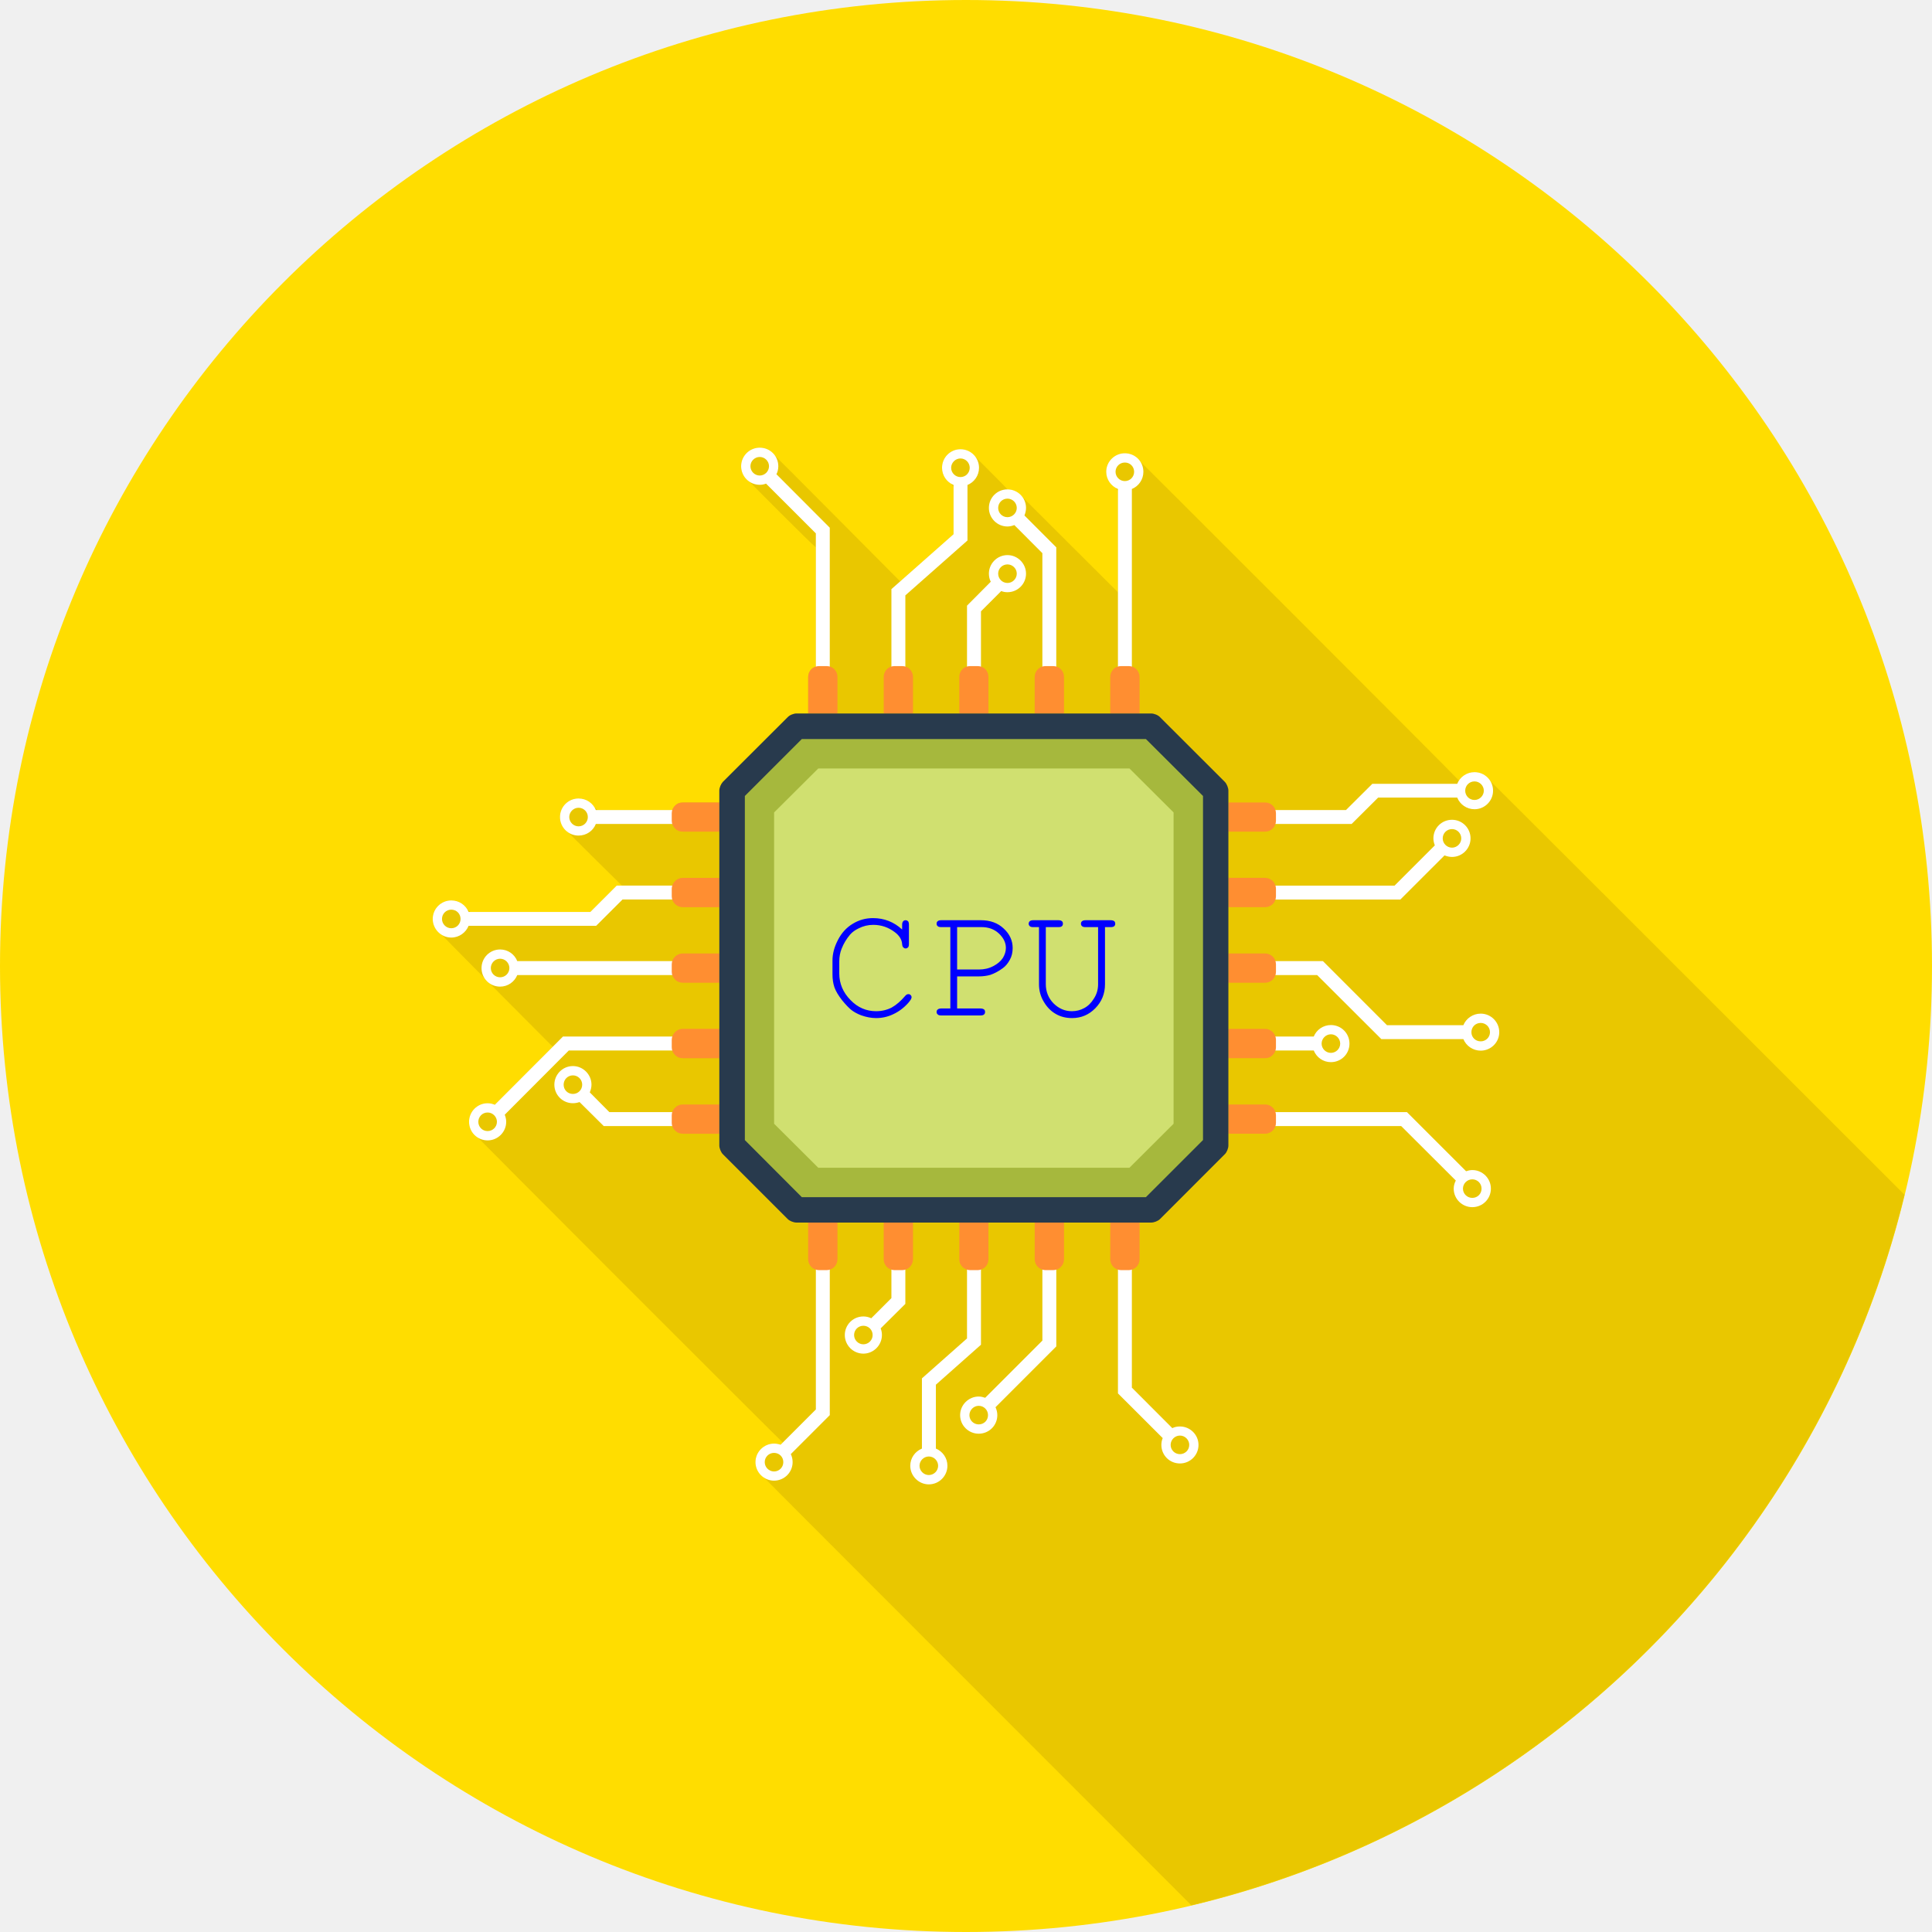
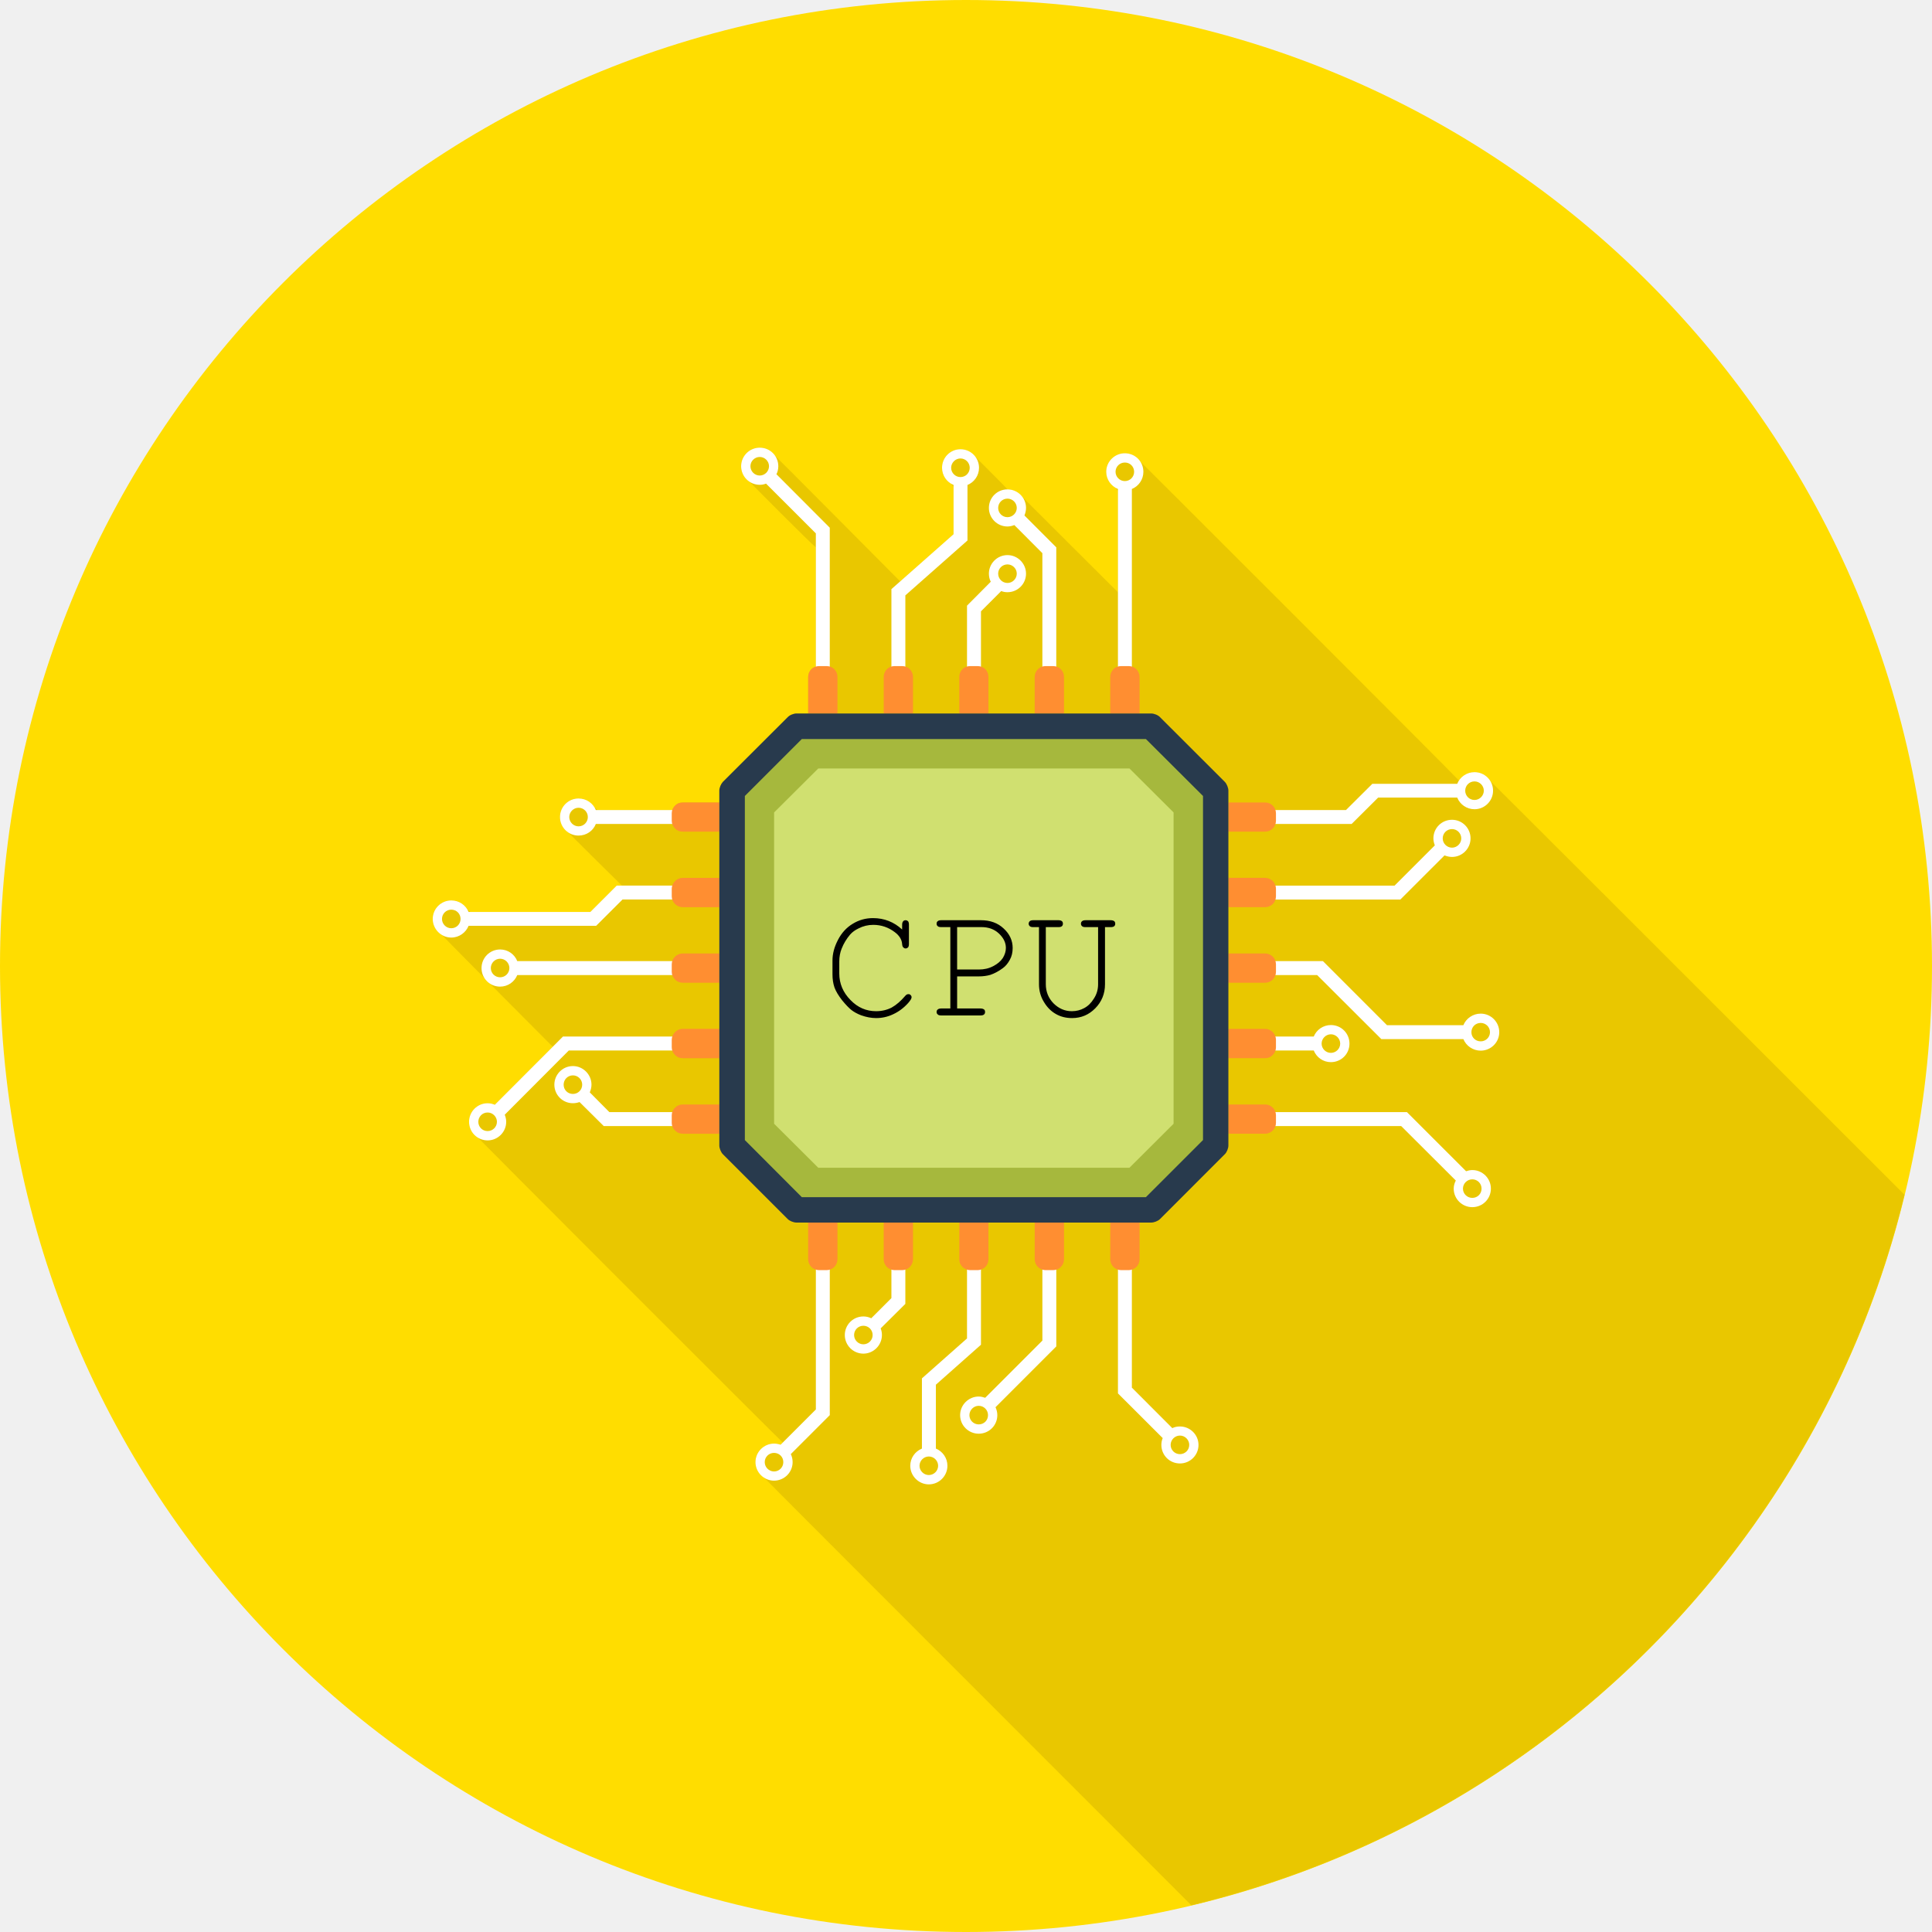
<svg xmlns="http://www.w3.org/2000/svg" version="1.1" id="Layer_1" x="0px" y="0px" viewBox="0 0 512 512" style="enable-background:new 0 0 512 512;" xml:space="preserve">
  <circle style="fill:#ffdd00;" cx="256" cy="256" r="256" />
  <path style="fill:#e9c700;" d="M504.709,316.631c-59.302-59.308-111.058-111.017-111.322-111.206  c-0.753-0.504-1.654-0.801-2.634-0.801c-1.713,0-3.195,0.904-4.081,2.253c-0.399-0.576-85.233-85.443-85.804-85.857  c-0.781-0.566-1.728-0.906-2.78-0.906c-2.691,0-4.925,2.191-4.925,4.92c0,1.787,1.019,3.297,2.437,4.16  c0.189,0.32,0.415,0.596,0.668,0.868v26.898c0,0-25.697-25.654-26.079-26.007c-0.842-0.768-1.938-1.247-3.159-1.252  c-0.392-0.52-8.727-8.801-8.973-9.065c-0.883-0.965-2.115-1.592-3.533-1.592c-2.691,0-4.882,2.202-4.882,4.923  c0,1.805,0.998,3.32,2.429,4.186c0.177,0.3,0.387,0.571,0.625,0.822v12.593l-14.144,12.5c0,0-33.802-34.038-34.319-34.435  c-0.799-0.625-1.795-1.004-2.898-1.004c-2.703,0-4.931,2.191-4.931,4.92c0,0.904,0.253,1.728,0.686,2.432  c0.438,0.717,18.335,18.583,19.049,19.008c0.018,0.028,0.044,0.059,0.064,0.095v31.59c-0.435,0.133-0.858,0.333-1.208,0.673  c-0.522,0.532-0.829,1.28-0.829,2.038v9.692h-3.103c-0.755,0-1.805,0.422-2.317,0.975l-17.185,17.152  c-0.509,0.548-0.937,1.564-0.937,2.314v3.146h-9.692c-0.776,0-1.5,0.261-2.028,0.832c-0.351,0.323-0.568,0.737-0.709,1.172h-19.82  c-0.264-0.238-0.54-0.456-0.852-0.64c-0.852-1.441-2.378-2.435-4.211-2.435c-2.691,0-4.92,2.186-4.92,4.92  c0,1.001,0.317,1.917,0.847,2.668c0.422,0.607,15.565,15.493,15.565,15.493h-1.37l-6.986,6.989h-31.811  c-0.253-0.233-0.52-0.443-0.822-0.625c-0.86-1.434-2.383-2.429-4.227-2.429c-2.685,0-4.913,2.191-4.913,4.915  c0,0.835,0.225,1.62,0.617,2.301c0.443,0.773,31.186,31.572,31.186,31.572l-15.35,15.365c-0.568-0.238-1.216-0.407-1.905-0.407  c-2.732,0-4.923,2.227-4.923,4.918c0,0.906,0.256,1.748,0.689,2.465c0.435,0.701,81.946,82.163,82.452,82.542l-0.576,0.576  c-0.561-0.182-1.124-0.3-1.748-0.3c-2.678,0-4.915,2.204-4.915,4.915c0,1.014,0.323,1.925,0.868,2.683  c0.161,0.225,51.354,51.461,114.647,114.765C408.817,482.673,482.125,409.595,504.709,316.631z" />
  <g>
    <path style="fill:#FFFFFF;" d="M256.392,128.522c1.787-0.737,3.059-2.486,3.059-4.552c0-2.721-2.194-4.923-4.92-4.923   c-2.693,0-4.882,2.202-4.882,4.923c0,2.066,1.265,3.814,3.052,4.552v13.048l-16.468,14.556V184.3h3.694v-26.522l16.466-14.546   L256.392,128.522L256.392,128.522z M254.531,126.428c-1.344,0-2.468-1.106-2.468-2.458c0-1.341,1.124-2.473,2.468-2.473   c1.38,0,2.458,1.132,2.458,2.473C256.988,125.322,255.91,126.428,254.531,126.428z" />
    <path style="fill:#FFFFFF;" d="M206.259,123.553c0-2.729-2.194-4.92-4.92-4.92c-2.703,0-4.931,2.191-4.931,4.92   c0,2.739,2.227,4.925,4.931,4.925c0.607,0,1.155-0.108,1.664-0.317l13.204,13.189v42.947h3.689v-44.449l0,0l-14.134-14.172   C206.088,125.051,206.259,124.321,206.259,123.553z M201.339,126.021c-1.354,0-2.465-1.114-2.465-2.468   c0-1.344,1.111-2.452,2.465-2.452c1.341,0,2.455,1.106,2.455,2.452C203.794,124.908,202.68,126.021,201.339,126.021z" />
    <path style="fill:#FFFFFF;" d="M296.269,184.3h3.686v-54.71c1.784-0.737,3.054-2.493,3.054-4.554c0-2.729-2.189-4.92-4.915-4.92   c-2.698,0-4.933,2.191-4.933,4.92c0,2.061,1.316,3.817,3.105,4.554v54.71H296.269z M295.631,125.033   c0-1.385,1.116-2.458,2.465-2.458c1.375,0,2.458,1.073,2.458,2.458c0,1.349-1.083,2.46-2.458,2.46   C296.748,127.496,295.631,126.382,295.631,125.033z" />
    <path style="fill:#FFFFFF;" d="M271.908,134.61c0-2.739-2.22-4.92-4.918-4.92c-2.729,0-4.923,2.181-4.923,4.92   c0,2.683,2.191,4.915,4.923,4.915c0.625,0,1.265-0.161,1.82-0.374l7.429,7.444v37.701h3.686v-39.245l-8.435-8.445   C271.734,135.972,271.908,135.322,271.908,134.61z M266.99,137.057c-1.375,0-2.465-1.111-2.465-2.447   c0-1.359,1.091-2.468,2.465-2.468c1.349,0,2.465,1.111,2.465,2.468C269.455,135.946,268.339,137.057,266.99,137.057z" />
    <path style="fill:#FFFFFF;" d="M256.269,184.3h3.699v-22.295l5.366-5.368c0.512,0.202,1.047,0.305,1.656,0.305   c2.698,0,4.918-2.181,4.918-4.92c0-2.683-2.22-4.915-4.918-4.915c-2.729,0-4.923,2.235-4.923,4.915   c0,0.781,0.174,1.513,0.499,2.145l-6.298,6.336L256.269,184.3L256.269,184.3z M266.99,149.573c1.349,0,2.465,1.103,2.465,2.447   c0,1.357-1.116,2.473-2.465,2.473c-1.375,0-2.465-1.116-2.465-2.473C264.525,150.674,265.615,149.573,266.99,149.573z" />
    <path style="fill:#FFFFFF;" d="M216.21,373.524l-9.341,9.339c-0.561-0.182-1.124-0.3-1.748-0.3c-2.675,0-4.915,2.204-4.915,4.915   c0,2.698,2.24,4.91,4.915,4.91c2.739,0,4.931-2.212,4.931-4.91c0-0.753-0.164-1.482-0.479-2.127l10.327-10.324v-46.787h-3.689   V373.524z M205.12,389.952c-1.334,0-2.458-1.111-2.458-2.473c0-1.382,1.124-2.45,2.458-2.45c1.398,0,2.465,1.068,2.465,2.45   C207.583,388.844,206.515,389.952,205.12,389.952z" />
    <path style="fill:#FFFFFF;" d="M276.239,355.272l-15.155,15.155c-0.527-0.174-1.091-0.33-1.72-0.33   c-2.683,0-4.923,2.227-4.923,4.931c0,2.732,2.24,4.918,4.923,4.918c2.737,0,4.936-2.186,4.936-4.918   c0-0.758-0.174-1.441-0.481-2.099l16.11-16.118v-28.57h-3.686v27.031H276.239z M259.364,377.48c-1.331,0-2.458-1.068-2.458-2.452   c0-1.347,1.126-2.473,2.458-2.473c1.398,0,2.47,1.124,2.47,2.473C261.834,376.412,260.762,377.48,259.364,377.48z" />
    <path style="fill:#FFFFFF;" d="M236.232,344.008l-5.345,5.345c-0.648-0.31-1.329-0.479-2.084-0.479c-2.724,0-4.92,2.197-4.92,4.923   c0,2.703,2.194,4.931,4.92,4.931c2.691,0,4.915-2.227,4.915-4.931c0-0.632-0.108-1.196-0.333-1.761l6.541-6.49v-17.539h-3.694   V344.008z M228.8,356.255c-1.341,0-2.458-1.111-2.458-2.458c0-1.385,1.119-2.458,2.458-2.458c1.352,0,2.46,1.073,2.46,2.458   C231.263,355.146,230.152,356.255,228.8,356.255z" />
    <path style="fill:#FFFFFF;" d="M248.02,383.885v-16.927l11.948-10.591v-28.127h-3.699v26.463l-11.948,10.578v18.606   c-1.82,0.75-3.092,2.501-3.092,4.564c0,2.683,2.227,4.923,4.915,4.923c2.739,0,4.931-2.24,4.931-4.923   C251.08,386.386,249.812,384.635,248.02,383.885z M246.147,390.899c-1.341,0-2.465-1.111-2.465-2.45   c0-1.349,1.124-2.465,2.465-2.465c1.349,0,2.465,1.116,2.465,2.465C248.612,389.791,247.496,390.899,246.147,390.899z" />
    <path style="fill:#FFFFFF;" d="M312.696,378.028c-0.73,0-1.426,0.141-2.022,0.443l-10.719-10.732v-39.498h-3.686v41.021   l11.863,11.848c-0.246,0.556-0.358,1.18-0.358,1.805c0,2.739,2.184,4.918,4.923,4.918c2.691,0,4.918-2.179,4.918-4.918   C317.614,380.216,315.387,378.028,312.696,378.028z M312.696,385.364c-1.347,0-2.465-1.073-2.465-2.45   c0-1.354,1.119-2.473,2.465-2.473c1.341,0,2.465,1.119,2.465,2.473C315.162,384.292,314.04,385.364,312.696,385.364z" />
    <path style="fill:#FFFFFF;" d="M382.81,226.691c0.625,0.236,1.27,0.407,1.987,0.407c2.724,0,4.91-2.227,4.91-4.915   c0-2.732-2.186-4.931-4.91-4.931c-2.747,0-4.931,2.199-4.931,4.931c0,0.632,0.156,1.28,0.379,1.851l-10.67,10.662h-39.514v3.686   h41.05L382.81,226.691z M384.799,219.717c1.334,0,2.45,1.08,2.45,2.465c0,1.344-1.116,2.458-2.45,2.458   c-1.354,0-2.465-1.114-2.465-2.458C382.333,220.797,383.442,219.717,384.799,219.717z" />
    <path style="fill:#FFFFFF;" d="M365.225,211.366h20.951c0.737,1.825,2.519,3.09,4.585,3.09c2.691,0,4.915-2.194,4.915-4.915   c0-2.739-2.225-4.915-4.915-4.915c-2.066,0-3.848,1.265-4.585,3.098h-22.49l0,0h-0.008l-6.986,6.953h-26.624v3.681h28.127   L365.225,211.366z M390.761,207.081c1.341,0,2.465,1.111,2.465,2.458c0,1.347-1.121,2.46-2.465,2.46   c-1.39,0-2.465-1.114-2.465-2.46C388.296,208.192,389.371,207.081,390.761,207.081z" />
    <path style="fill:#FFFFFF;" d="M390.17,310.077c-0.563,0-1.144,0.141-1.643,0.31l-15.67-15.662h-41.029v3.694h39.501l14.474,14.433   c-0.338,0.668-0.556,1.354-0.556,2.143c0,2.729,2.225,4.915,4.923,4.915c2.732,0,4.931-2.186,4.931-4.915   C395.1,312.305,392.904,310.077,390.17,310.077z M390.17,317.453c-1.341,0-2.473-1.075-2.473-2.458c0-1.349,1.129-2.46,2.473-2.46   c1.382,0,2.458,1.111,2.458,2.46C392.627,316.378,391.552,317.453,390.17,317.453z" />
    <path style="fill:#FFFFFF;" d="M352.701,281.48c2.737,0,4.923-2.179,4.923-4.91c0-2.732-2.186-4.923-4.923-4.923   c-2.061,0-3.814,1.27-4.544,3.041h-16.33v3.702h16.33C348.887,280.215,350.643,281.48,352.701,281.48z M352.701,274.097   c1.347,0,2.465,1.124,2.465,2.473s-1.119,2.452-2.465,2.452c-1.341,0-2.46-1.103-2.46-2.452   C350.241,275.223,351.36,274.097,352.701,274.097z" />
    <path style="fill:#FFFFFF;" d="M392.402,268.621c-2.071,0-3.863,1.277-4.593,3.062h-20.247l-16.968-16.975h-18.767v3.689h17.224   l17.016,16.973h21.742c0.73,1.789,2.522,3.062,4.593,3.062c2.691,0,4.918-2.186,4.918-4.89   C397.32,270.817,395.092,268.621,392.402,268.621z M392.402,275.968c-1.39,0-2.465-1.068-2.465-2.424   c0-1.382,1.075-2.458,2.465-2.458c1.341,0,2.46,1.075,2.46,2.458C394.862,274.9,393.746,275.968,392.402,275.968z" />
    <path style="fill:#FFFFFF;" d="M153.316,211.602c-2.691,0-4.915,2.186-4.915,4.92c0,2.732,2.227,4.915,4.915,4.915   c2.107,0,3.863-1.254,4.593-3.085h31.47v-3.681h-31.47C157.179,212.877,155.423,211.602,153.316,211.602z M153.316,218.988   c-1.341,0-2.458-1.119-2.458-2.465c0-1.339,1.119-2.458,2.458-2.458c1.393,0,2.465,1.121,2.465,2.458   C155.781,217.869,154.711,218.988,153.316,218.988z" />
    <path style="fill:#FFFFFF;" d="M131.131,292.772c-0.568-0.238-1.216-0.407-1.905-0.407c-2.732,0-4.923,2.227-4.923,4.918   c0,2.732,2.191,4.931,4.923,4.931c2.693,0,4.923-2.196,4.923-4.931c0-0.648-0.161-1.308-0.389-1.869l16.975-17.021h36.109v-3.704   h-37.65L131.131,292.772z M129.226,299.748c-1.39,0-2.465-1.083-2.465-2.465c0-1.341,1.075-2.46,2.465-2.46   c1.341,0,2.465,1.119,2.465,2.46C131.692,298.665,130.568,299.748,129.226,299.748z" />
    <path style="fill:#FFFFFF;" d="M156.301,289.492c0.253-0.617,0.448-1.313,0.448-2.043c0-2.698-2.227-4.931-4.923-4.931   c-2.724,0-4.915,2.232-4.915,4.931c0,2.724,2.191,4.915,4.915,4.915c0.609,0,1.231-0.12,1.761-0.307l6.408,6.362h25.774v-3.694   H161.49L156.301,289.492z M151.828,289.907c-1.385,0-2.458-1.075-2.458-2.458c0-1.354,1.075-2.465,2.458-2.465   c1.354,0,2.46,1.111,2.46,2.465C154.289,288.832,153.183,289.907,151.828,289.907z" />
    <path style="fill:#FFFFFF;" d="M164.974,238.38h21.665v-3.697h-23.204l-6.986,6.989h-32.266c-0.737-1.787-2.486-3.054-4.595-3.054   c-2.685,0-4.913,2.191-4.913,4.915c0,2.685,2.227,4.931,4.913,4.931c2.109,0,3.858-1.321,4.595-3.11h33.802L164.974,238.38z    M119.588,245.993c-1.344,0-2.455-1.111-2.455-2.46c0-1.39,1.111-2.465,2.455-2.465c1.393,0,2.465,1.075,2.465,2.465   C122.053,244.884,120.98,245.993,119.588,245.993z" />
    <path style="fill:#FFFFFF;" d="M132.531,251.62c-2.732,0-4.92,2.217-4.92,4.928c0,2.732,2.186,4.918,4.92,4.918   c2.071,0,3.814-1.265,4.554-3.069h52.296v-3.689h-52.296C136.346,252.872,134.602,251.62,132.531,251.62z M132.531,258.993   c-1.344,0-2.46-1.083-2.46-2.447c0-1.359,1.116-2.473,2.46-2.473c1.352,0,2.46,1.114,2.46,2.473   C134.991,257.91,133.883,258.993,132.531,258.993z" />
  </g>
  <g>
    <path style="fill:#FF8E31;" d="M214.172,189.082v-9.692c0-0.758,0.307-1.503,0.829-2.038c0.576-0.558,1.313-0.829,2.04-0.829h2.028   c0.773,0,1.495,0.271,2.03,0.829c0.532,0.532,0.837,1.265,0.837,2.038v9.692H214.172z" />
    <path style="fill:#FF8E31;" d="M234.194,189.082v-9.692c0-0.758,0.31-1.503,0.84-2.038c0.53-0.558,1.249-0.829,2.028-0.829h2.03   c0.776,0,1.459,0.271,2.03,0.829c0.527,0.532,0.832,1.28,0.832,2.038v9.692H234.194z" />
    <path style="fill:#FF8E31;" d="M254.226,189.082v-9.692c0-0.773,0.264-1.503,0.835-2.038c0.527-0.558,1.257-0.829,2.022-0.829h2.03   c0.735,0,1.467,0.271,1.999,0.829c0.563,0.532,0.829,1.265,0.829,2.038v9.692H254.226z" />
    <path style="fill:#FF8E31;" d="M274.204,189.082v-9.692c0-0.773,0.315-1.503,0.835-2.038c0.568-0.558,1.262-0.829,2.03-0.829h2.03   c0.765,0,1.51,0.271,2.035,0.829c0.527,0.532,0.837,1.28,0.837,2.038v9.692H274.204z" />
    <path style="fill:#FF8E31;" d="M294.228,189.082v-9.692c0-0.773,0.315-1.503,0.842-2.038c0.52-0.558,1.257-0.829,2.03-0.829h2.03   c0.765,0,1.452,0.271,2.028,0.829c0.527,0.532,0.837,1.265,0.837,2.038v9.692H294.228z" />
    <path style="fill:#FF8E31;" d="M301.996,323.991v9.736c0,0.781-0.31,1.459-0.837,2.03c-0.576,0.52-1.262,0.842-2.028,0.842h-2.03   c-0.773,0-1.51-0.31-2.03-0.842c-0.527-0.571-0.842-1.249-0.842-2.03v-9.736H301.996z" />
    <path style="fill:#FF8E31;" d="M281.974,323.991v9.736c0,0.781-0.31,1.459-0.837,2.03c-0.525,0.52-1.27,0.842-2.035,0.842h-2.03   c-0.768,0-1.462-0.323-2.03-0.842c-0.52-0.571-0.835-1.249-0.835-2.03v-9.736H281.974z" />
    <path style="fill:#FF8E31;" d="M261.942,323.991v9.736c0,0.781-0.266,1.459-0.829,2.03c-0.532,0.52-1.265,0.842-1.999,0.842h-2.03   c-0.765,0-1.495-0.323-2.022-0.842c-0.573-0.571-0.835-1.249-0.835-2.03v-9.736H261.942z" />
    <path style="fill:#FF8E31;" d="M241.951,323.991v9.736c0,0.781-0.305,1.459-0.832,2.03c-0.571,0.532-1.254,0.842-2.03,0.842h-2.03   c-0.776,0-1.495-0.323-2.035-0.842c-0.52-0.571-0.832-1.257-0.832-2.03v-9.736H241.951z" />
    <path style="fill:#FF8E31;" d="M221.932,323.991v9.736c0,0.781-0.302,1.459-0.837,2.03c-0.532,0.532-1.257,0.842-2.03,0.842h-2.028   c-0.727,0-1.464-0.31-2.025-0.842c-0.532-0.571-0.845-1.249-0.845-2.03v-9.736H221.932z" />
    <path style="fill:#FF8E31;" d="M325.535,212.669h9.736c0.773,0,1.454,0.261,2.03,0.832c0.527,0.532,0.842,1.257,0.842,2.022v1.992   c0,0.776-0.315,1.513-0.842,2.033c-0.576,0.576-1.257,0.842-2.03,0.842h-9.736L325.535,212.669L325.535,212.669z" />
    <path style="fill:#FF8E31;" d="M325.535,232.645h9.736c0.773,0,1.454,0.31,2.03,0.842c0.527,0.561,0.842,1.257,0.842,2.028v2.033   c0,0.773-0.315,1.503-0.842,2.035c-0.576,0.512-1.257,0.829-2.03,0.829h-9.736L325.535,232.645L325.535,232.645z" />
    <path style="fill:#FF8E31;" d="M325.535,252.677h9.736c0.773,0,1.467,0.317,2.03,0.832c0.527,0.53,0.842,1.265,0.842,2.033v2.038   c0,0.755-0.315,1.449-0.85,2.025c-0.556,0.535-1.249,0.829-2.022,0.829h-9.736L325.535,252.677L325.535,252.677z" />
    <path style="fill:#FF8E31;" d="M325.535,272.666h9.736c0.773,0,1.454,0.31,2.022,0.837c0.535,0.561,0.85,1.306,0.85,2.035v2.03   c0,0.76-0.315,1.49-0.85,2.022c-0.568,0.571-1.249,0.842-2.022,0.842h-9.736L325.535,272.666L325.535,272.666z" />
    <path style="fill:#FF8E31;" d="M325.535,292.695h9.736c0.773,0,1.454,0.302,2.022,0.837c0.535,0.525,0.85,1.254,0.85,2.022v2.035   c0,0.768-0.315,1.498-0.842,2.017c-0.576,0.54-1.257,0.842-2.03,0.842h-9.736L325.535,292.695L325.535,292.695z" />
    <path style="fill:#FF8E31;" d="M190.625,300.449h-9.692c-0.776,0-1.5-0.302-2.028-0.842c-0.568-0.52-0.886-1.249-0.886-2.017   v-2.035c0-0.768,0.317-1.498,0.886-2.022c0.527-0.535,1.249-0.837,2.028-0.837h9.692V300.449z" />
    <path style="fill:#FF8E31;" d="M190.625,280.433h-9.692c-0.776,0-1.5-0.271-2.028-0.85c-0.568-0.525-0.886-1.254-0.886-2.028   v-2.017c0-0.73,0.317-1.475,0.886-2.035c0.527-0.527,1.249-0.845,2.028-0.845h9.692V280.433z" />
    <path style="fill:#FF8E31;" d="M190.625,260.431h-9.692c-0.776,0-1.5-0.294-2.028-0.829c-0.568-0.576-0.886-1.27-0.886-2.038   v-2.022c0-0.768,0.317-1.503,0.886-2.033c0.527-0.517,1.249-0.832,2.028-0.832h9.692V260.431z" />
    <path style="fill:#FF8E31;" d="M190.625,240.415h-9.692c-0.776,0-1.5-0.317-2.028-0.829c-0.568-0.532-0.886-1.265-0.886-2.035   v-2.033c0-0.768,0.317-1.464,0.886-2.028c0.527-0.532,1.249-0.842,2.028-0.842h9.692V240.415z" />
    <path style="fill:#FF8E31;" d="M190.625,220.39h-9.692c-0.776,0-1.5-0.266-2.028-0.842c-0.568-0.52-0.886-1.257-0.886-2.033v-1.992   c0-0.765,0.317-1.49,0.886-2.022c0.527-0.573,1.249-0.832,2.028-0.832h9.692V220.39z" />
  </g>
  <path style="fill:#283A4D;" d="M324.595,207.209l-17.18-17.152c-0.512-0.556-1.572-0.975-2.322-0.975h-94.026  c-0.755,0-1.805,0.422-2.317,0.975l-17.185,17.152c-0.509,0.548-0.937,1.564-0.937,2.314v94.072c0,0.717,0.428,1.769,0.937,2.276  l17.185,17.188c0.512,0.52,1.562,0.932,2.317,0.932h94.026c0.75,0,1.81-0.412,2.322-0.932l17.18-17.188  c0.52-0.504,0.94-1.556,0.94-2.276v-94.072C325.535,208.773,325.115,207.757,324.595,207.209z" />
  <polygon style="fill:#A6B83D;" points="318.807,302.129 303.672,317.263 212.493,317.263 197.394,302.129 197.394,210.941   212.493,195.85 303.672,195.85 318.807,210.941 " />
  <polygon style="fill:#D0E070;" points="299.313,203.648 216.855,203.648 205.146,215.306 205.146,297.807 216.855,309.468  299.313,309.468 311.012,297.807 311.012,215.306 " />
-   <path style="fill:#0000ff;" d="M239.076,246.333v-1.257c0-0.428,0.087-0.701,0.274-0.932c0.148-0.159,0.343-0.276,0.64-0.276  c0.276,0,0.479,0.12,0.668,0.276c0.148,0.228,0.218,0.502,0.218,0.932v5.048c0,0.433-0.069,0.732-0.218,0.937  c-0.189,0.164-0.389,0.292-0.668,0.292c-0.266,0-0.451-0.128-0.596-0.274c-0.189-0.154-0.279-0.448-0.315-0.835  c-0.059-1.208-0.732-2.312-1.961-3.22c-1.664-1.267-3.579-1.928-5.696-1.928c-1.377,0-2.691,0.317-3.914,0.95  c-0.952,0.456-1.654,0.98-2.23,1.636c-0.924,1.103-1.692,2.332-2.24,3.735c-0.397,0.991-0.62,2.125-0.62,3.389v3.185  c0,2.662,1.006,5.038,2.964,7.017c1.92,2.01,4.211,2.97,6.784,2.97c1.551,0,2.929-0.343,4.165-0.983  c1.229-0.689,2.419-1.736,3.574-3.09c0.259-0.307,0.509-0.443,0.822-0.443c0.266,0,0.456,0.056,0.596,0.253  c0.184,0.141,0.253,0.361,0.253,0.584c0,0.338-0.312,0.837-0.909,1.518c-1.183,1.316-2.501,2.291-3.988,2.977  c-1.449,0.691-2.959,1.006-4.477,1.006c-1.306,0-2.616-0.246-3.996-0.737c-1.011-0.392-1.861-0.85-2.557-1.39  c-0.645-0.504-1.475-1.362-2.486-2.593c-0.963-1.242-1.651-2.381-2.02-3.397c-0.364-1.068-0.525-2.214-0.525-3.466v-3.686  c0-1.777,0.471-3.564,1.454-5.453c0.945-1.825,2.248-3.272,3.901-4.26c1.654-1.019,3.438-1.51,5.384-1.51  C234.34,243.308,236.941,244.347,239.076,246.333z M253.65,258.757v8.499h6.198c0.43,0,0.745,0.12,0.955,0.274  c0.177,0.154,0.248,0.384,0.248,0.668c0,0.23-0.069,0.471-0.248,0.625c-0.21,0.202-0.525,0.279-0.955,0.279h-10.427  c-0.435,0-0.755-0.077-0.919-0.279c-0.212-0.156-0.292-0.394-0.292-0.625c0-0.282,0.082-0.515,0.292-0.668  c0.164-0.156,0.484-0.274,0.919-0.274h2.429v-21.563h-2.429c-0.435,0-0.755-0.069-0.919-0.253c-0.212-0.156-0.292-0.399-0.292-0.64  c0-0.284,0.082-0.527,0.292-0.673c0.164-0.156,0.484-0.261,0.919-0.261h10.534c2.478,0,4.5,0.745,6.044,2.212  c1.579,1.446,2.368,3.203,2.368,5.138c0,1.175-0.233,2.222-0.765,3.164c-0.499,0.914-1.103,1.654-1.828,2.179  c-1.096,0.814-2.217,1.411-3.328,1.792c-0.837,0.246-1.889,0.407-3.131,0.407L253.65,258.757L253.65,258.757z M253.65,256.932h5.765  c1.367,0,2.616-0.271,3.789-0.886c1.144-0.589,2.002-1.321,2.565-2.179c0.525-0.863,0.801-1.774,0.801-2.652  c0-1.411-0.625-2.668-1.848-3.825c-1.224-1.137-2.739-1.7-4.623-1.7h-6.451v11.241H253.65z M292.836,245.696v15.137  c0,2.527-0.886,4.654-2.578,6.374c-1.684,1.715-3.727,2.593-6.136,2.593c-1.608,0-3.021-0.346-4.27-1.06  c-1.257-0.701-2.332-1.743-3.203-3.21c-0.863-1.39-1.306-2.993-1.306-4.698v-15.137h-1.533c-0.435,0-0.701-0.069-0.919-0.253  c-0.161-0.156-0.287-0.399-0.287-0.64c0-0.284,0.128-0.527,0.31-0.699c0.195-0.136,0.463-0.236,0.899-0.236h6.707  c0.428,0,0.701,0.105,0.906,0.261c0.177,0.148,0.256,0.389,0.256,0.673c0,0.241-0.077,0.484-0.256,0.64  c-0.202,0.182-0.479,0.253-0.906,0.253h-3.369v15.137c0,1.958,0.689,3.686,2.043,5.069c1.39,1.377,3.005,2.079,4.854,2.079  c1.196,0,2.304-0.287,3.259-0.812c1.011-0.535,1.866-1.362,2.578-2.522c0.75-1.137,1.121-2.414,1.121-3.812v-15.137h-3.336  c-0.43,0-0.753-0.069-0.911-0.253c-0.205-0.156-0.294-0.399-0.294-0.64c0-0.284,0.09-0.527,0.294-0.673  c0.161-0.156,0.481-0.261,0.911-0.261h6.671c0.428,0,0.742,0.105,0.947,0.261c0.174,0.148,0.261,0.389,0.261,0.673  c0,0.241-0.084,0.484-0.261,0.64c-0.205,0.182-0.52,0.253-0.947,0.253h-1.505V245.696z" />
+   <path style="fill:#000000;" d="M239.076,246.333v-1.257c0-0.428,0.087-0.701,0.274-0.932c0.148-0.159,0.343-0.276,0.64-0.276  c0.276,0,0.479,0.12,0.668,0.276c0.148,0.228,0.218,0.502,0.218,0.932v5.048c0,0.433-0.069,0.732-0.218,0.937  c-0.189,0.164-0.389,0.292-0.668,0.292c-0.266,0-0.451-0.128-0.596-0.274c-0.189-0.154-0.279-0.448-0.315-0.835  c-0.059-1.208-0.732-2.312-1.961-3.22c-1.664-1.267-3.579-1.928-5.696-1.928c-1.377,0-2.691,0.317-3.914,0.95  c-0.952,0.456-1.654,0.98-2.23,1.636c-0.924,1.103-1.692,2.332-2.24,3.735c-0.397,0.991-0.62,2.125-0.62,3.389v3.185  c0,2.662,1.006,5.038,2.964,7.017c1.92,2.01,4.211,2.97,6.784,2.97c1.551,0,2.929-0.343,4.165-0.983  c1.229-0.689,2.419-1.736,3.574-3.09c0.259-0.307,0.509-0.443,0.822-0.443c0.266,0,0.456,0.056,0.596,0.253  c0.184,0.141,0.253,0.361,0.253,0.584c0,0.338-0.312,0.837-0.909,1.518c-1.183,1.316-2.501,2.291-3.988,2.977  c-1.449,0.691-2.959,1.006-4.477,1.006c-1.306,0-2.616-0.246-3.996-0.737c-1.011-0.392-1.861-0.85-2.557-1.39  c-0.645-0.504-1.475-1.362-2.486-2.593c-0.963-1.242-1.651-2.381-2.02-3.397c-0.364-1.068-0.525-2.214-0.525-3.466v-3.686  c0-1.777,0.471-3.564,1.454-5.453c0.945-1.825,2.248-3.272,3.901-4.26c1.654-1.019,3.438-1.51,5.384-1.51  C234.34,243.308,236.941,244.347,239.076,246.333z M253.65,258.757v8.499h6.198c0.43,0,0.745,0.12,0.955,0.274  c0.177,0.154,0.248,0.384,0.248,0.668c0,0.23-0.069,0.471-0.248,0.625c-0.21,0.202-0.525,0.279-0.955,0.279h-10.427  c-0.435,0-0.755-0.077-0.919-0.279c-0.212-0.156-0.292-0.394-0.292-0.625c0-0.282,0.082-0.515,0.292-0.668  c0.164-0.156,0.484-0.274,0.919-0.274h2.429v-21.563h-2.429c-0.435,0-0.755-0.069-0.919-0.253c-0.212-0.156-0.292-0.399-0.292-0.64  c0-0.284,0.082-0.527,0.292-0.673c0.164-0.156,0.484-0.261,0.919-0.261h10.534c2.478,0,4.5,0.745,6.044,2.212  c1.579,1.446,2.368,3.203,2.368,5.138c0,1.175-0.233,2.222-0.765,3.164c-0.499,0.914-1.103,1.654-1.828,2.179  c-1.096,0.814-2.217,1.411-3.328,1.792c-0.837,0.246-1.889,0.407-3.131,0.407L253.65,258.757L253.65,258.757z M253.65,256.932h5.765  c1.367,0,2.616-0.271,3.789-0.886c1.144-0.589,2.002-1.321,2.565-2.179c0.525-0.863,0.801-1.774,0.801-2.652  c0-1.411-0.625-2.668-1.848-3.825c-1.224-1.137-2.739-1.7-4.623-1.7h-6.451v11.241H253.65z M292.836,245.696v15.137  c0,2.527-0.886,4.654-2.578,6.374c-1.684,1.715-3.727,2.593-6.136,2.593c-1.608,0-3.021-0.346-4.27-1.06  c-1.257-0.701-2.332-1.743-3.203-3.21c-0.863-1.39-1.306-2.993-1.306-4.698v-15.137h-1.533c-0.435,0-0.701-0.069-0.919-0.253  c-0.161-0.156-0.287-0.399-0.287-0.64c0-0.284,0.128-0.527,0.31-0.699c0.195-0.136,0.463-0.236,0.899-0.236h6.707  c0.428,0,0.701,0.105,0.906,0.261c0.177,0.148,0.256,0.389,0.256,0.673c0,0.241-0.077,0.484-0.256,0.64  c-0.202,0.182-0.479,0.253-0.906,0.253h-3.369v15.137c0,1.958,0.689,3.686,2.043,5.069c1.39,1.377,3.005,2.079,4.854,2.079  c1.196,0,2.304-0.287,3.259-0.812c1.011-0.535,1.866-1.362,2.578-2.522c0.75-1.137,1.121-2.414,1.121-3.812v-15.137h-3.336  c-0.43,0-0.753-0.069-0.911-0.253c-0.205-0.156-0.294-0.399-0.294-0.64c0-0.284,0.09-0.527,0.294-0.673  c0.161-0.156,0.481-0.261,0.911-0.261h6.671c0.428,0,0.742,0.105,0.947,0.261c0.174,0.148,0.261,0.389,0.261,0.673  c0,0.241-0.084,0.484-0.261,0.64c-0.205,0.182-0.52,0.253-0.947,0.253h-1.505V245.696z" />
</svg>
